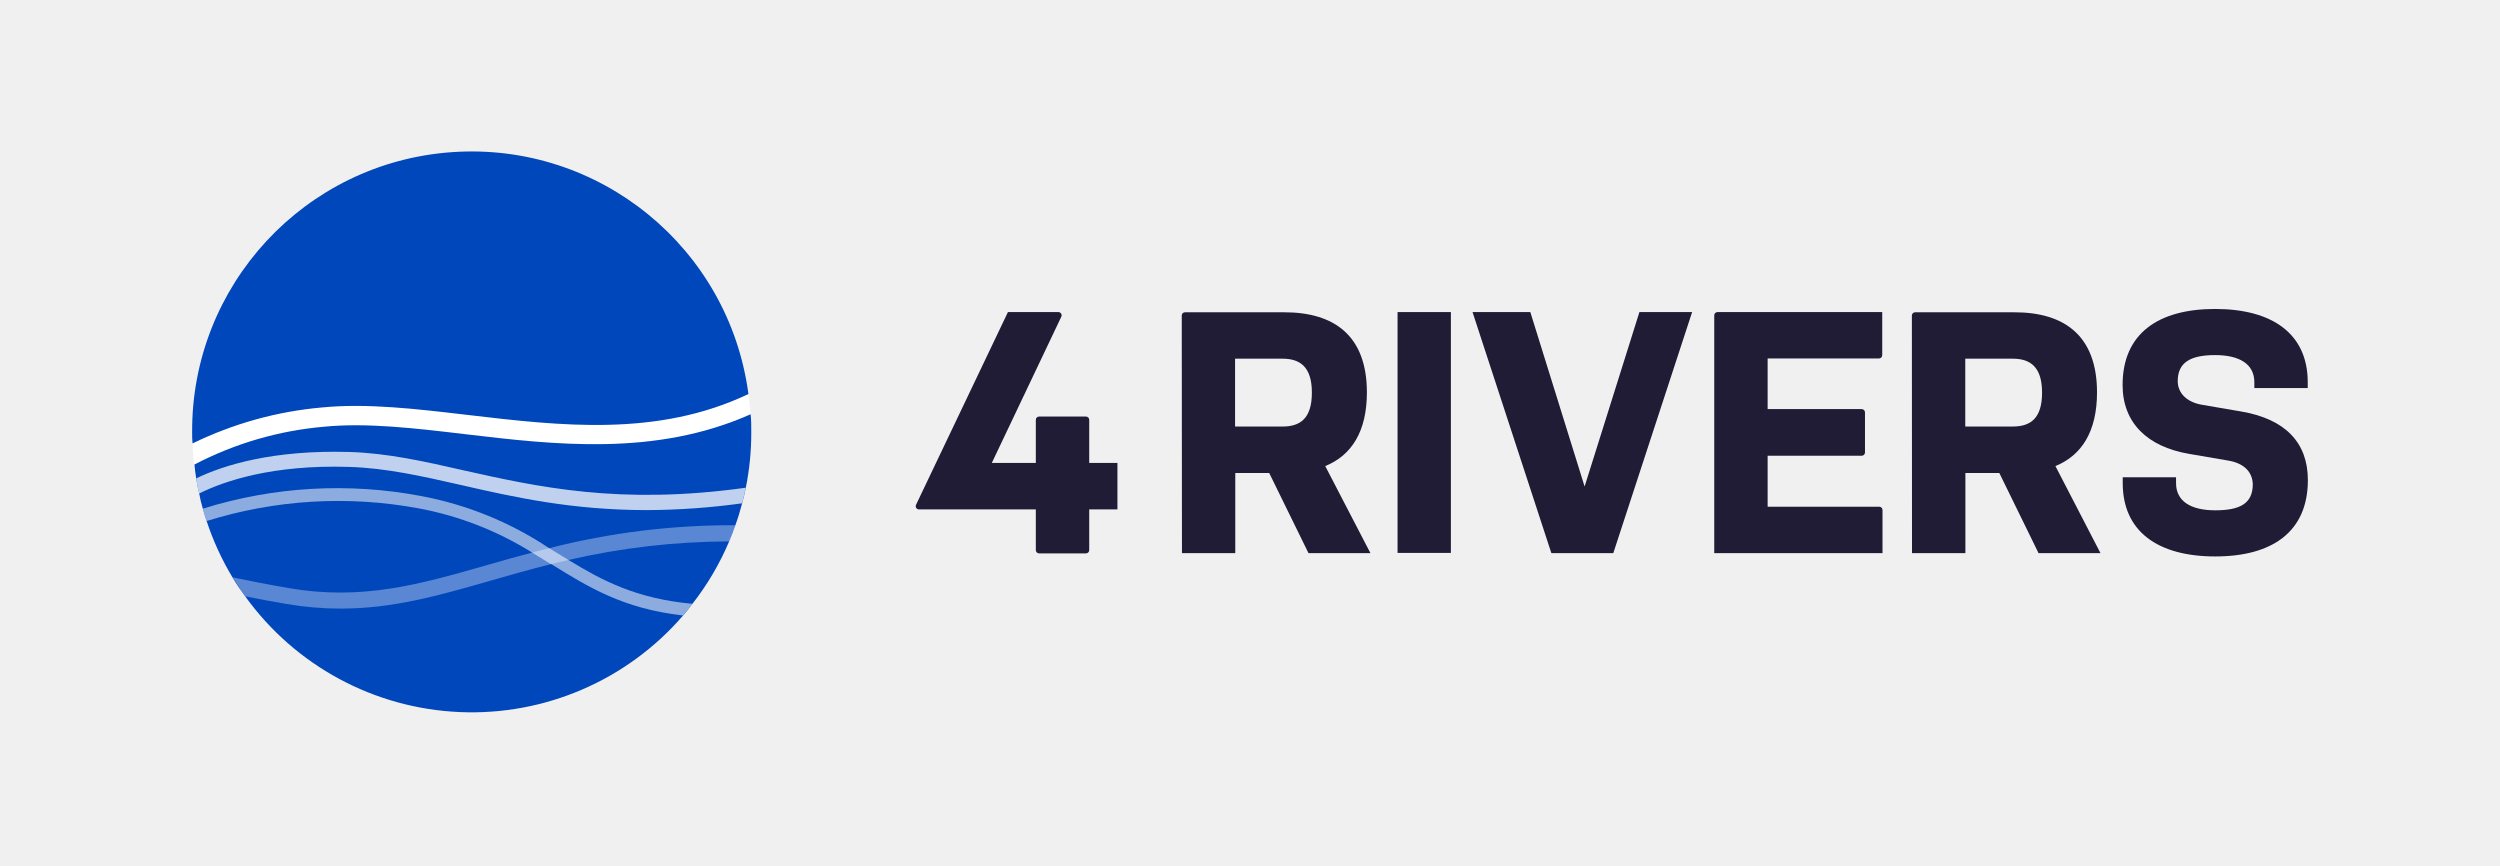
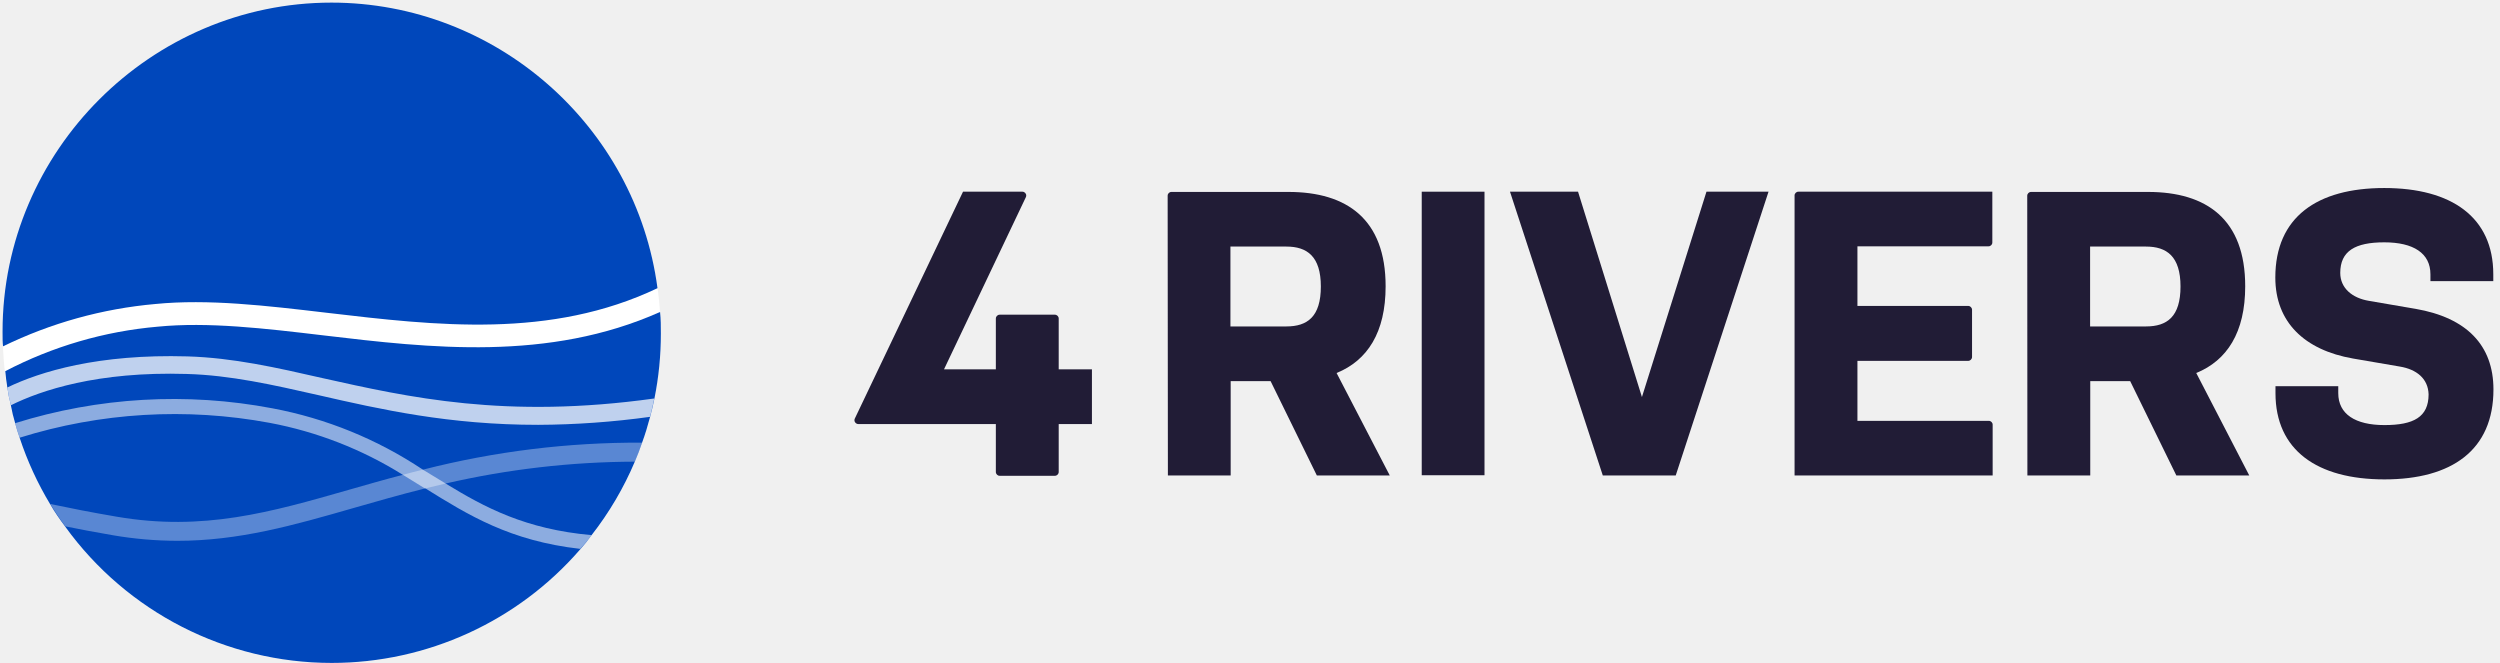
- <svg xmlns="http://www.w3.org/2000/svg" id="Layer_2" data-name="Layer 2" viewBox="0 0 368.5 127.56">
-   <defs>
-     <style>.cls-1{fill:#211c36;}.cls-2{fill:#fff;}.cls-3{fill:#0047bb;}.cls-4{opacity:0.75;}.cls-5{opacity:0.35;}.cls-6{opacity:0.55;}</style>
-   </defs>
-   <path class="cls-1" d="M146.19,68.24h6.49V61.88a.48.48,0,0,1,.48-.48h6.91a.48.48,0,0,1,.48.48v6.36h4.16v6.85h-4.16v6a.48.48,0,0,1-.48.48h-6.91a.48.48,0,0,1-.48-.48v-6H135.45a.48.48,0,0,1-.43-.68L148.57,46H156a.48.48,0,0,1,.44.68Z" />
-   <path class="cls-1" d="M174.19,46.5a.47.47,0,0,1,.48-.47h14.64c7.35,0,12.17,3.44,12.17,11.81,0,5.79-2.28,9.29-6.14,10.86L202,81.53h-9.13l-5.79-11.81h-5V81.53h-7.86Zm7.86,16.37h7c2.64,0,4.32-1.22,4.32-5s-1.73-5-4.32-5h-7Z" />
-   <path class="cls-1" d="M206,46h7.86v35.5H206Z" />
-   <path class="cls-1" d="M217.05,46h8.52l8,25.71L241.65,46h7.77L237.8,81.53h-9.13Z" />
-   <path class="cls-1" d="M253.16,46h24.28v6.36a.48.48,0,0,1-.48.48H260.55v7.46h13.87a.49.49,0,0,1,.48.48V66.7a.49.49,0,0,1-.48.48H260.55v7.51H277a.48.48,0,0,1,.48.48v6.36H252.68v-35A.48.48,0,0,1,253.16,46Z" />
-   <path class="cls-1" d="M281.81,46.5a.48.48,0,0,1,.48-.47h14.64c7.35,0,12.17,3.44,12.17,11.81,0,5.79-2.28,9.29-6.13,10.86l6.64,12.83h-9.13L294.7,69.72h-5V81.53h-7.87Zm7.87,16.37h7c2.64,0,4.32-1.22,4.32-5s-1.73-5-4.32-5h-7Z" />
-   <path class="cls-1" d="M328.44,67.89l-5.83-1c-6.09-1.06-9.74-4.56-9.74-10.14,0-7.56,5.22-11.21,13.64-11.21s13.65,3.65,13.65,10.8v.86h-7.87v-.86c0-2.64-2.13-4-5.78-4S321,53.43,321,56.17c0,1.88,1.47,3.15,3.61,3.5l5.83,1c6.39,1.11,9.74,4.56,9.74,10.09,0,7.61-5.23,11.26-13.65,11.26s-13.64-3.65-13.64-10.8v-.87h7.86v.87c0,2.63,2.13,4,5.78,4s5.53-1,5.53-3.85C332,69.41,330.57,68.24,328.44,67.89Z" />
-   <circle class="cls-2" cx="69.53" cy="63.78" r="41.19" />
-   <path class="cls-3" d="M47.46,60.06c6.61-.65,13.82.2,21.46,1.1,13.76,1.62,28,3.29,41.4-3.08a41.18,41.18,0,0,0-82,5.69c0,.54,0,1.06.06,1.59A54.43,54.43,0,0,1,47.46,60.06Z" />
-   <path class="cls-3" d="M68.59,64c-7.48-.89-14.55-1.72-20.85-1.1a50.76,50.76,0,0,0-19.08,5.57c.07.66.13,1.33.25,2a18.32,18.32,0,0,0,.44,2.23A20.26,20.26,0,0,0,29.9,75c.16.61.34,1.22.56,1.82a41.2,41.2,0,0,0,3.82,8.31c.58,1,1.2,1.89,1.88,2.8a41.15,41.15,0,0,0,64.49,2.84A19,19,0,0,0,102.07,89a40.76,40.76,0,0,0,5.42-9.22c.33-.79.64-1.57.91-2.38.37-1,.71-2.13,1-3.23.2-.76.39-1.52.54-2.3a41,41,0,0,0,.8-8.12c0-.9,0-1.8-.1-2.69C96.65,67.3,81.81,65.57,68.59,64Z" />
-   <g class="cls-4">
-     <path class="cls-2" d="M109.92,71.89c-.15.78-.34,1.54-.54,2.3a105.64,105.64,0,0,1-14,1c-11.15,0-19.67-1.92-27.52-3.72-5.66-1.28-11-2.5-16.5-2.65-11.16-.34-18.26,2.06-22,3.92a18.32,18.32,0,0,1-.44-2.23c4.14-2,11.41-4.21,22.54-3.89,5.7.17,11.14,1.4,16.92,2.72C79.16,71.74,91.27,74.49,109.92,71.89Z" />
-   </g>
-   <g class="cls-5">
-     <path class="cls-2" d="M108.4,77.42c-.27.81-.58,1.59-.91,2.38a106.86,106.86,0,0,0-23.71,2.74l-2.55.61c-3.15.78-6.09,1.63-8.92,2.44-7.57,2.18-14.37,4.12-22.13,4.12a48.42,48.42,0,0,1-8-.69c-2.2-.37-4.21-.76-6-1.12-.68-.91-1.3-1.84-1.88-2.8,2.37.5,5.13,1.05,8.31,1.59,10.82,1.86,19.29-.56,29.08-3.37,2.18-.62,4.41-1.27,6.77-1.88.81-.22,1.65-.44,2.5-.64A108.68,108.68,0,0,1,108.4,77.42Z" />
-   </g>
-   <g class="cls-6">
-     <path class="cls-2" d="M102.07,89a19,19,0,0,1-1.42,1.72c-8.81-1-14-4.22-19.42-7.59,0,0-.06,0-.07,0-.9-.56-1.79-1.12-2.72-1.68a48.22,48.22,0,0,0-16.68-6.51,65,65,0,0,0-31.3,1.86c-.22-.6-.4-1.21-.56-1.82a66.36,66.36,0,0,1,32.2-1.86A50.85,50.85,0,0,1,80.94,80.8c.4.24.81.48,1.2.73l1.64,1C88.72,85.55,93.79,88.26,102.07,89Z" />
+ <svg xmlns="http://www.w3.org/2000/svg" width="100%" height="100%" viewBox="0 0 313 83" version="1.1" xml:space="preserve" style="fill-rule:evenodd;clip-rule:evenodd;stroke-linejoin:round;stroke-miterlimit:2;">
+   <g transform="matrix(1,0,0,1,-28,-22)">
+     <g>
+       <g>
+         <path d="M146.19,68.24L152.68,68.24L152.68,61.88C152.68,61.617 152.897,61.4 153.16,61.4L160.07,61.4C160.333,61.4 160.55,61.617 160.55,61.88L160.55,68.24L164.71,68.24L164.71,75.09L160.55,75.09L160.55,81.09C160.55,81.353 160.333,81.57 160.07,81.57L153.16,81.57C152.897,81.57 152.68,81.353 152.68,81.09L152.68,75.09L135.45,75.09C135.189,75.087 134.976,74.871 134.976,74.61C134.976,74.541 134.991,74.473 135.02,74.41L148.57,46L156,46C156.001,46 156.002,46 156.004,46C156.267,46 156.484,46.217 156.484,46.48C156.484,46.549 156.469,46.617 156.44,46.68L146.19,68.24Z" style="fill:rgb(33,28,54);fill-rule:nonzero;" />
+         <path d="M174.19,46.5C174.19,46.5 174.19,46.5 174.19,46.5C174.19,46.242 174.402,46.03 174.66,46.03C174.663,46.03 174.667,46.03 174.67,46.03L189.31,46.03C196.66,46.03 201.48,49.47 201.48,57.84C201.48,63.63 199.2,67.13 195.34,68.7L202,81.53L192.87,81.53L187.08,69.72L182.08,69.72L182.08,81.53L174.22,81.53L174.19,46.5ZM182.05,62.87L189.05,62.87C191.69,62.87 193.37,61.65 193.37,57.87C193.37,54.09 191.64,52.87 189.05,52.87L182.05,52.87L182.05,62.87Z" style="fill:rgb(33,28,54);fill-rule:nonzero;" />
+         <rect x="206" y="46" width="7.86" height="35.5" style="fill:rgb(33,28,54);fill-rule:nonzero;" />
+         <path d="M217.05,46L225.57,46L233.57,71.71L241.65,46L249.42,46L237.8,81.53L228.67,81.53L217.05,46Z" style="fill:rgb(33,28,54);fill-rule:nonzero;" />
+         <path d="M253.16,46L277.44,46L277.44,52.36C277.44,52.623 277.223,52.84 276.96,52.84L260.55,52.84L260.55,60.3L274.42,60.3C274.681,60.305 274.895,60.519 274.9,60.78L274.9,66.7C274.895,66.961 274.681,67.175 274.42,67.18L260.55,67.18L260.55,74.69L277,74.69C277.263,74.69 277.48,74.907 277.48,75.17L277.48,81.53L252.68,81.53L252.68,46.53C252.678,46.513 252.677,46.497 252.677,46.48C252.677,46.217 252.894,46 253.157,46C253.158,46 253.159,46 253.16,46Z" style="fill:rgb(33,28,54);fill-rule:nonzero;" />
+         <path d="M281.81,46.5C281.815,46.24 282.03,46.03 282.29,46.03L296.93,46.03C304.28,46.03 309.1,49.47 309.1,57.84C309.1,63.63 306.82,67.13 302.97,68.7L309.61,81.53L300.48,81.53L294.7,69.72L289.7,69.72L289.7,81.53L281.83,81.53L281.81,46.5ZM289.68,62.87L296.68,62.87C299.32,62.87 301,61.65 301,57.87C301,54.09 299.27,52.87 296.68,52.87L289.68,52.87L289.68,62.87Z" style="fill:rgb(33,28,54);fill-rule:nonzero;" />
+         <path d="M328.44,67.89L322.61,66.89C316.52,65.83 312.87,62.33 312.87,56.75C312.87,49.19 318.09,45.54 326.51,45.54C334.93,45.54 340.16,49.19 340.16,56.34L340.16,57.2L332.29,57.2L332.29,56.34C332.29,53.7 330.16,52.34 326.51,52.34C322.86,52.34 321,53.43 321,56.17C321,58.05 322.47,59.32 324.61,59.67L330.44,60.67C336.83,61.78 340.18,65.23 340.18,70.76C340.18,78.37 334.95,82.02 326.53,82.02C318.11,82.02 312.89,78.37 312.89,71.22L312.89,70.35L320.75,70.35L320.75,71.22C320.75,73.85 322.88,75.22 326.53,75.22C330.18,75.22 332.06,74.22 332.06,71.37C332,69.41 330.57,68.24 328.44,67.89Z" style="fill:rgb(33,28,54);fill-rule:nonzero;" />
+         <circle cx="69.53" cy="63.78" r="41.19" style="fill:white;" />
+         <path d="M47.46,60.06C54.07,59.41 61.28,60.26 68.92,61.16C82.68,62.78 96.92,64.45 110.32,58.08C107.612,37.709 90.049,22.327 69.499,22.327C46.908,22.327 28.319,40.916 28.319,63.507C28.319,63.595 28.319,63.682 28.32,63.77C28.32,64.31 28.32,64.83 28.38,65.36C34.362,62.442 40.83,60.645 47.46,60.06Z" style="fill:rgb(0,71,187);fill-rule:nonzero;" />
+         <path d="M68.59,64C61.11,63.11 54.04,62.28 47.74,62.9C41.075,63.481 34.591,65.374 28.66,68.47C28.73,69.13 28.79,69.8 28.91,70.47C29.01,71.222 29.157,71.966 29.35,72.7C29.488,73.477 29.672,74.245 29.9,75C30.06,75.61 30.24,76.22 30.46,76.82C31.421,79.723 32.702,82.51 34.28,85.13C34.86,86.13 35.48,87.02 36.16,87.93C43.889,98.64 56.32,104.999 69.528,104.999C81.469,104.999 92.838,99.801 100.65,90.77C101.158,90.209 101.632,89.618 102.07,89C104.274,86.178 106.096,83.078 107.49,79.78C107.82,78.99 108.13,78.21 108.4,77.4C108.77,76.4 109.11,75.27 109.4,74.17C109.6,73.41 109.79,72.65 109.94,71.87C110.476,69.197 110.744,66.477 110.74,63.75C110.74,62.85 110.74,61.95 110.64,61.06C96.65,67.3 81.81,65.57 68.59,64Z" style="fill:rgb(0,71,187);fill-rule:nonzero;" />
+       </g>
+       <g opacity="0.75">
+         <path d="M109.92,71.89C109.77,72.67 109.58,73.43 109.38,74.19C104.741,74.833 100.064,75.167 95.38,75.19C84.23,75.19 75.71,73.27 67.86,71.47C62.2,70.19 56.86,68.97 51.36,68.82C40.2,68.48 33.1,70.88 29.36,72.74C29.167,72.006 29.02,71.262 28.92,70.51C33.06,68.51 40.33,66.3 51.46,66.62C57.16,66.79 62.6,68.02 68.38,69.34C79.16,71.74 91.27,74.49 109.92,71.89Z" style="fill:white;fill-rule:nonzero;" />
+       </g>
+       <g opacity="0.35">
+         <path d="M108.4,77.42C108.13,78.23 107.82,79.01 107.49,79.8C99.509,79.825 91.556,80.744 83.78,82.54L81.23,83.15C78.08,83.93 75.14,84.78 72.31,85.59C64.74,87.77 57.94,89.71 50.18,89.71C47.499,89.702 44.823,89.471 42.18,89.02C39.98,88.65 37.97,88.26 36.18,87.9C35.5,86.99 34.88,86.06 34.3,85.1C36.67,85.6 39.43,86.15 42.61,86.69C53.43,88.55 61.9,86.13 71.69,83.32C73.87,82.7 76.1,82.05 78.46,81.44C79.27,81.22 80.11,81 80.96,80.8C89.925,78.51 99.147,77.374 108.4,77.42Z" style="fill:white;fill-rule:nonzero;" />
+       </g>
+       <g opacity="0.55">
+         <path d="M102.07,89C101.631,89.601 101.157,90.175 100.65,90.72C91.84,89.72 86.65,86.5 81.23,83.13L81.16,83.13C80.26,82.57 79.37,82.01 78.44,81.45C73.335,78.258 67.678,76.05 61.76,74.94C51.332,72.997 40.585,73.635 30.46,76.8C30.24,76.2 30.06,75.59 29.9,74.98C40.316,71.722 51.378,71.083 62.1,73.12C68.833,74.385 75.242,76.997 80.94,80.8C81.34,81.04 81.75,81.28 82.14,81.53L83.78,82.53C88.72,85.55 93.79,88.26 102.07,89Z" style="fill:white;fill-rule:nonzero;" />
+       </g>
+     </g>
  </g>
</svg>
